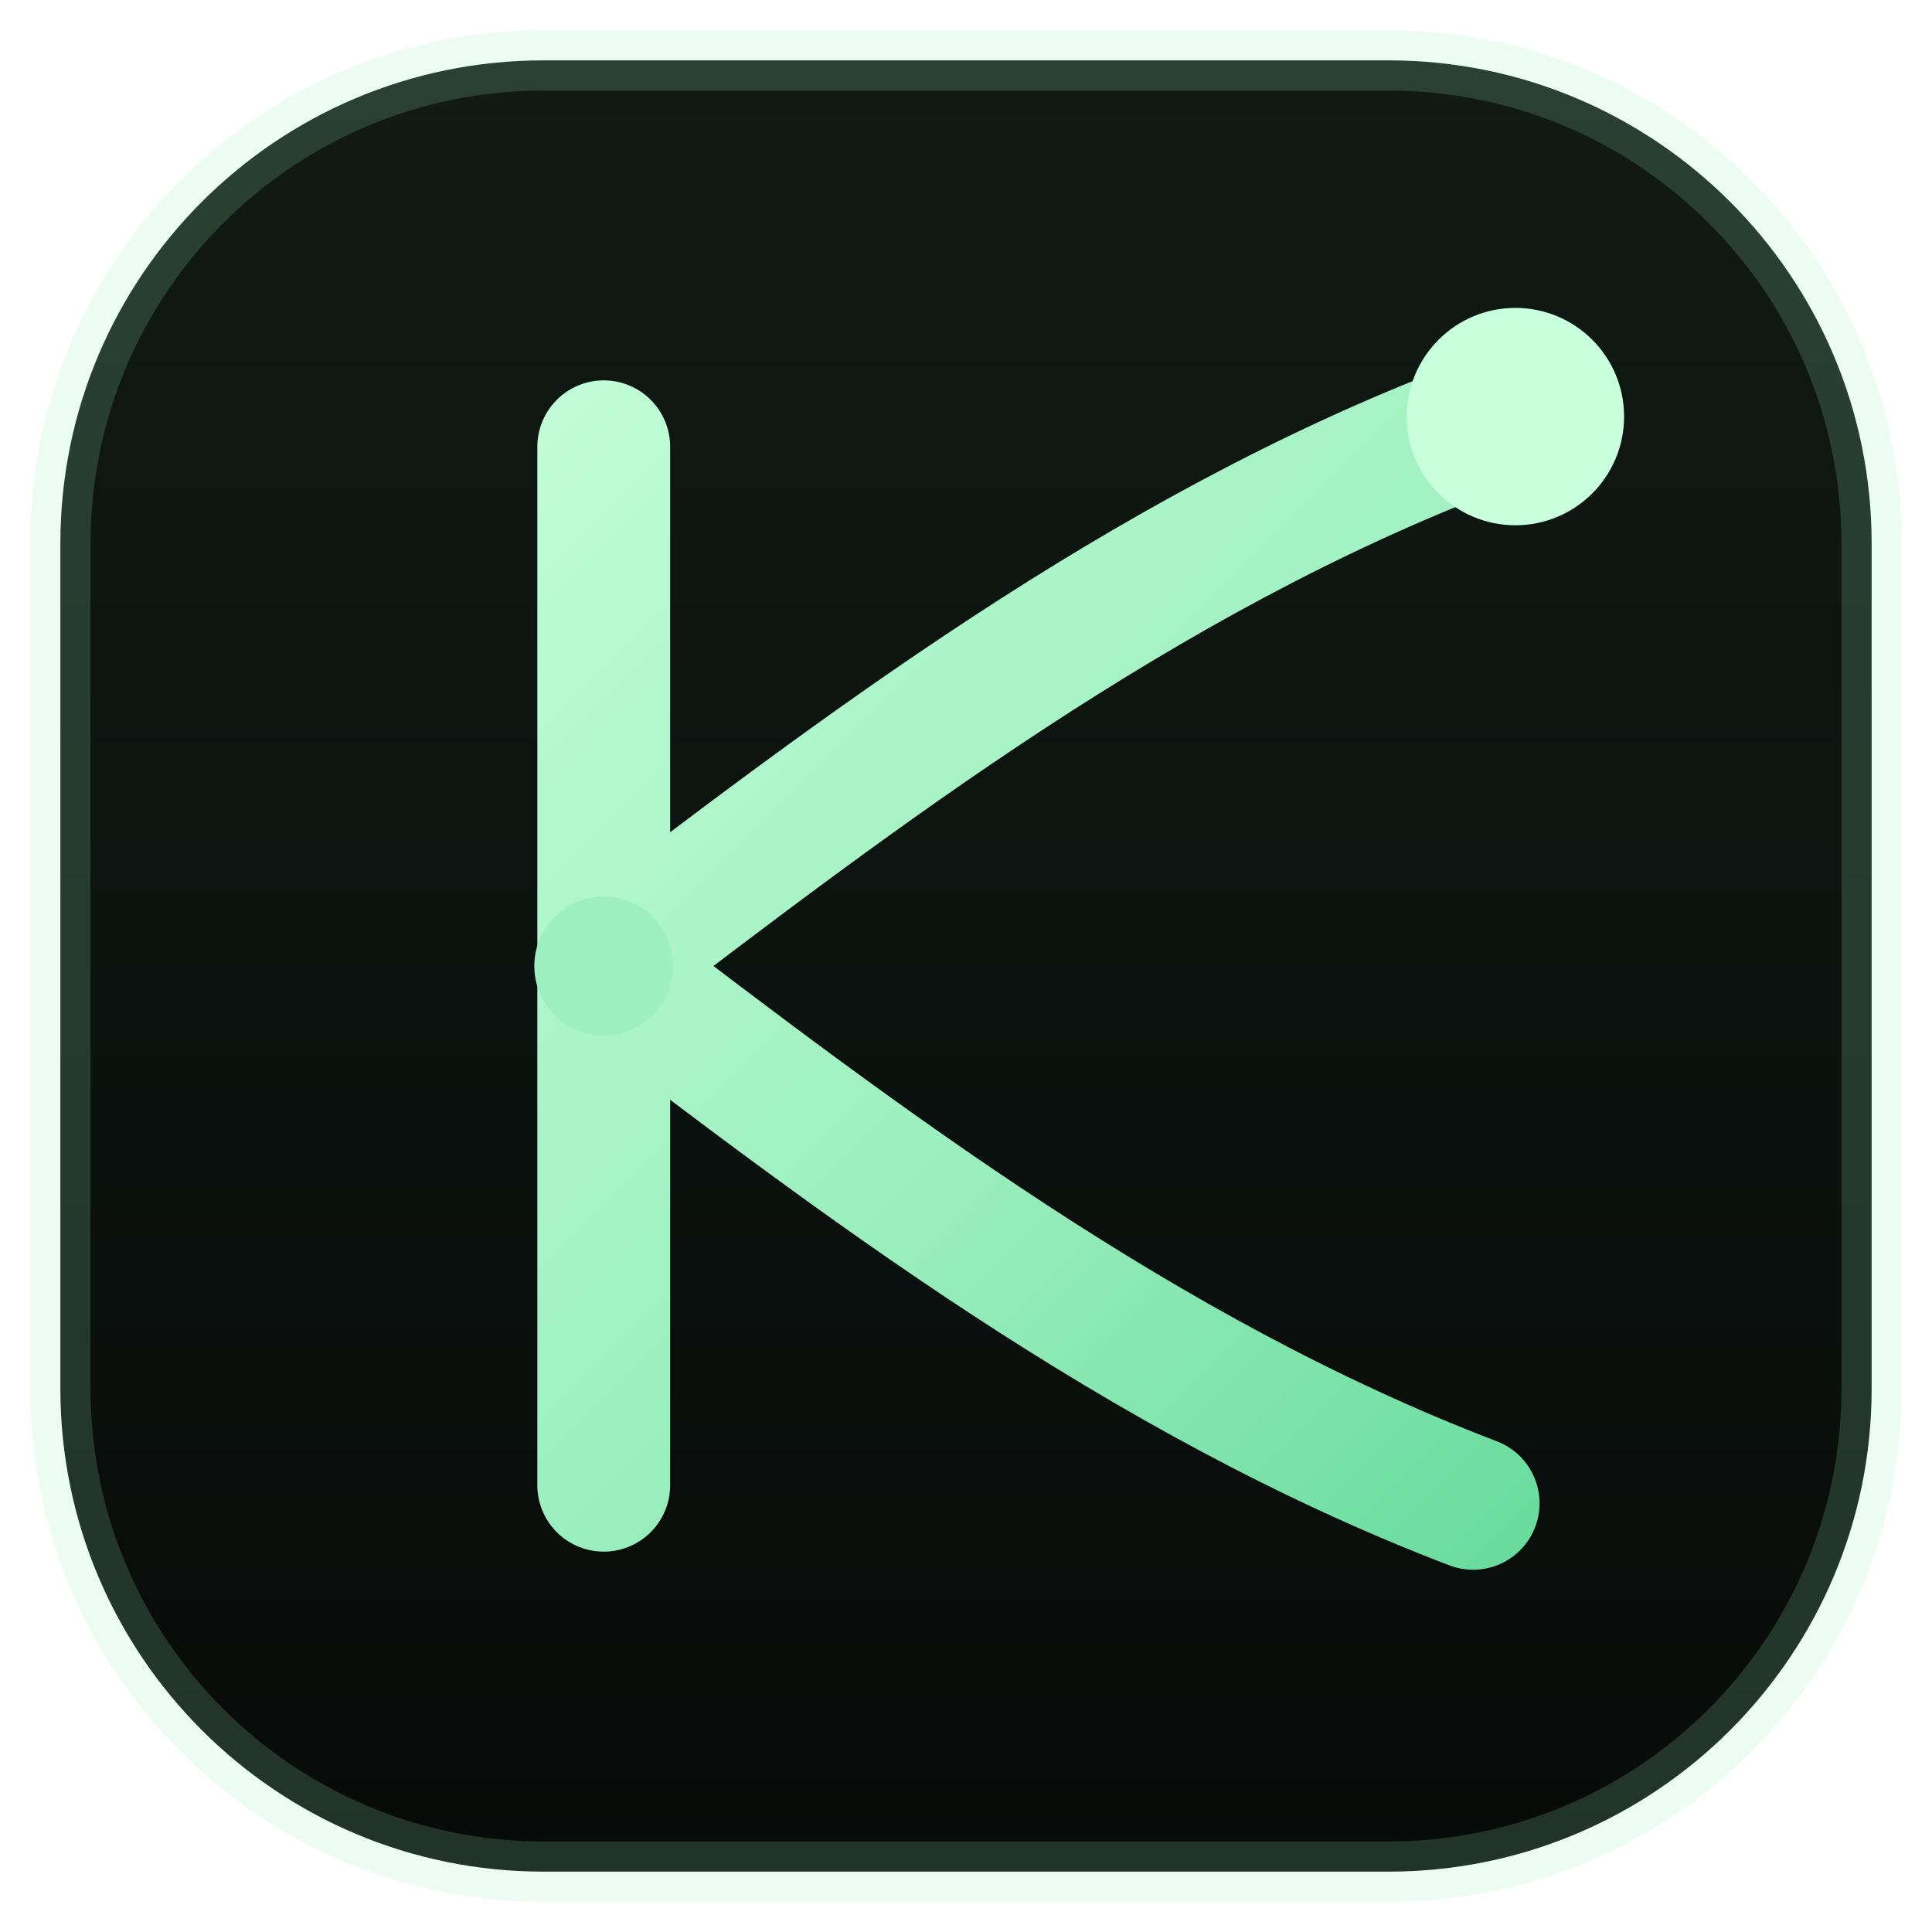
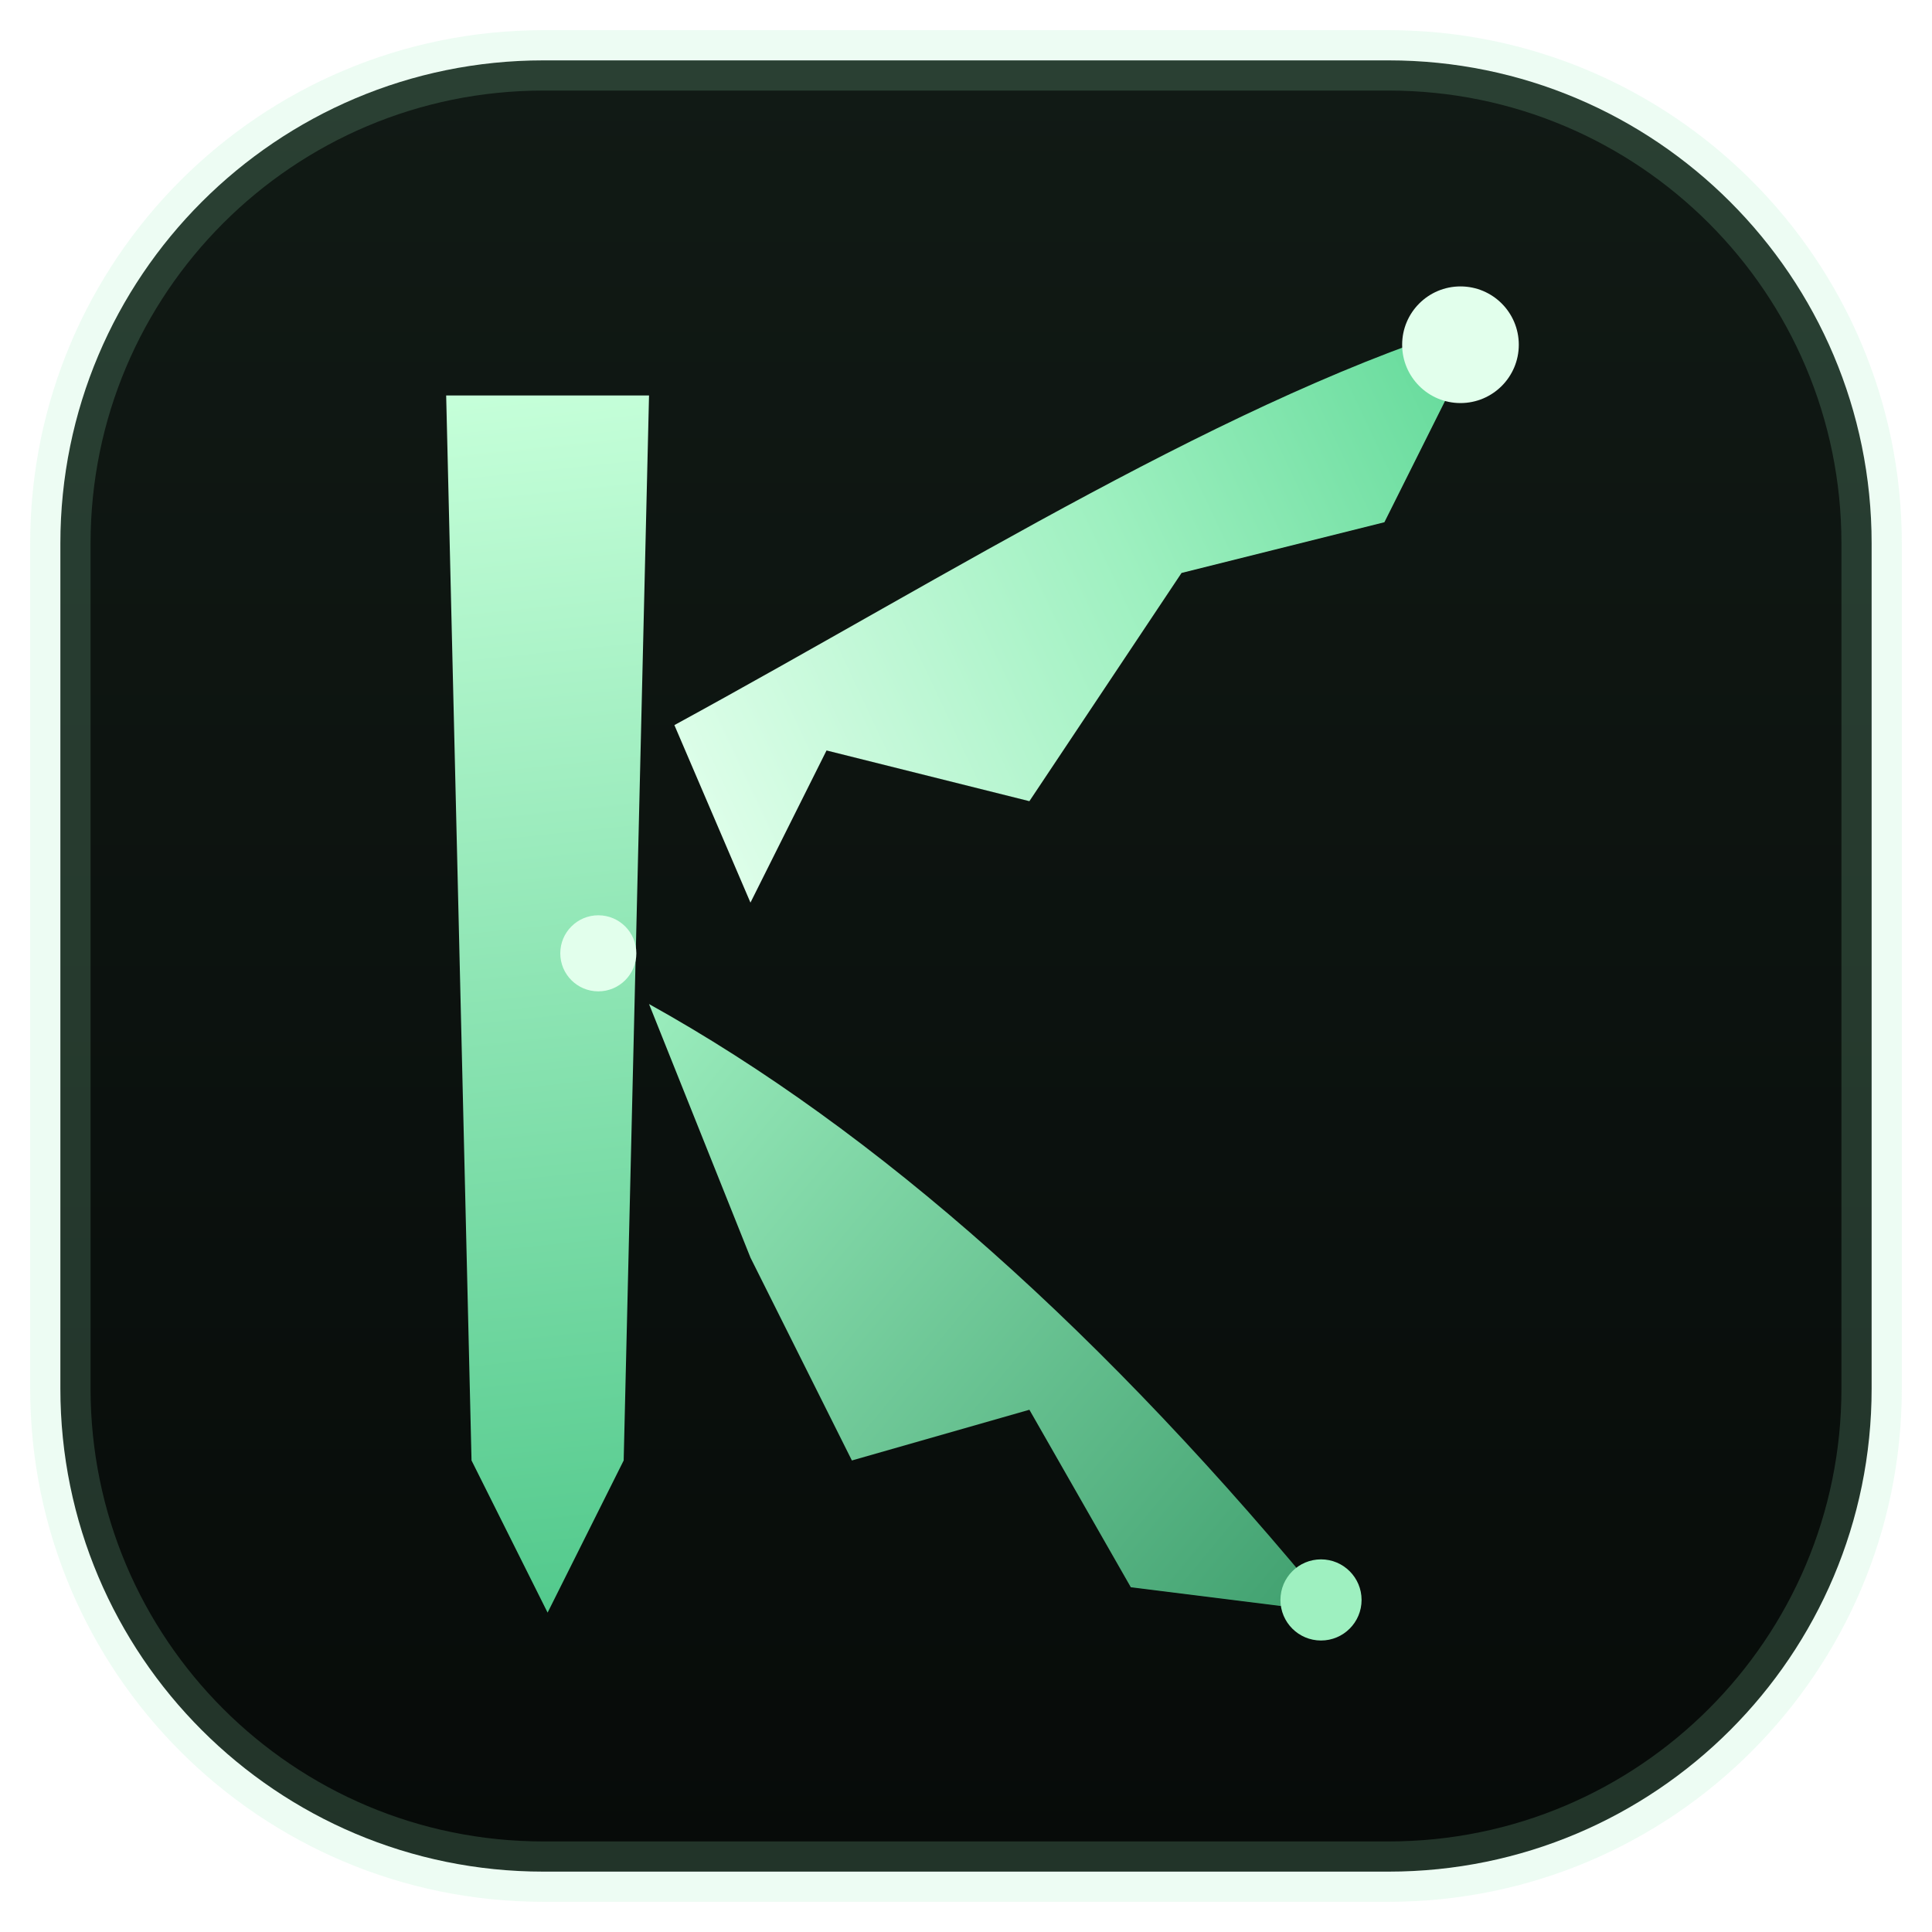
<svg xmlns="http://www.w3.org/2000/svg" viewBox="0 0 32 32">
  <defs>
-     <linearGradient id="mint" x1="6" y1="6" x2="27" y2="27" gradientUnits="userSpaceOnUse">
-       <stop stop-color="#c8ffdc" />
-       <stop offset=".52" stop-color="#9ef0c0" />
+     <linearGradient id="flight-a" x1="22" y1="23" x2="56" y2="7" gradientUnits="userSpaceOnUse">
+       <stop stop-color="#e2ffec" />
+       <stop offset=".55" stop-color="#9ef0c0" />
      <stop offset="1" stop-color="#5fd897" />
+     </linearGradient>
+     <linearGradient id="flight-b" x1="17" y1="10" x2="22" y2="58" gradientUnits="userSpaceOnUse">
+       <stop stop-color="#c5ffd9" />
+       <stop offset="1" stop-color="#52c98c" />
+     </linearGradient>
+     <linearGradient id="flight-c" x1="21" y1="34" x2="50" y2="58" gradientUnits="userSpaceOnUse">
+       <stop stop-color="#9ef0c0" />
+       <stop offset="1" stop-color="#3f9f6e" />
    </linearGradient>
    <linearGradient id="bg" x1="16" y1="1" x2="16" y2="31" gradientUnits="userSpaceOnUse">
      <stop stop-color="#111a15" />
      <stop offset="1" stop-color="#070b09" />
    </linearGradient>
  </defs>
  <rect x="1" y="1" width="30" height="30" rx="8" fill="url(#bg)" stroke="#9ef0c0" stroke-opacity=".18" />
-   <path d="M10 7.4v17.2" fill="none" stroke="url(#mint)" stroke-width="2.2" stroke-linecap="round" />
-   <path d="M10 16c4.2-3.2 8.9-6.8 14.4-8.9" fill="none" stroke="url(#mint)" stroke-width="2.2" stroke-linecap="round" />
-   <path d="M10 16c4.2 3.2 8.9 6.8 14.4 8.9" fill="none" stroke="url(#mint)" stroke-width="2.2" stroke-linecap="round" />
-   <circle cx="25.1" cy="6.9" r="1.8" fill="#c8ffdc" />
-   <circle cx="10" cy="16" r="1.15" fill="#9ef0c0" />
+   <g transform="translate(1.09 2.35) scale(.42)">
+     <path fill="url(#flight-b)" d="M17 10 23 10 22 52 19 58 16 52 15 10Z" />
+     <path fill="url(#flight-a)" d="M24 23C35 17 46 10 56 7L52 15 44 17 38 26 30 24 27 30Z" />
+     <path fill="url(#flight-c)" d="M23 34C32 39 41 47 50 58L42 57 38 50 31 52 27 44Z" />
+     <circle cx="55" cy="8" r="2.3" fill="#e2ffec" />
+     <circle cx="49.5" cy="57.5" r="1.6" fill="#9ef0c0" />
+     <circle cx="21" cy="32" r="1.5" fill="#e2ffec" />
+   </g>
</svg>
